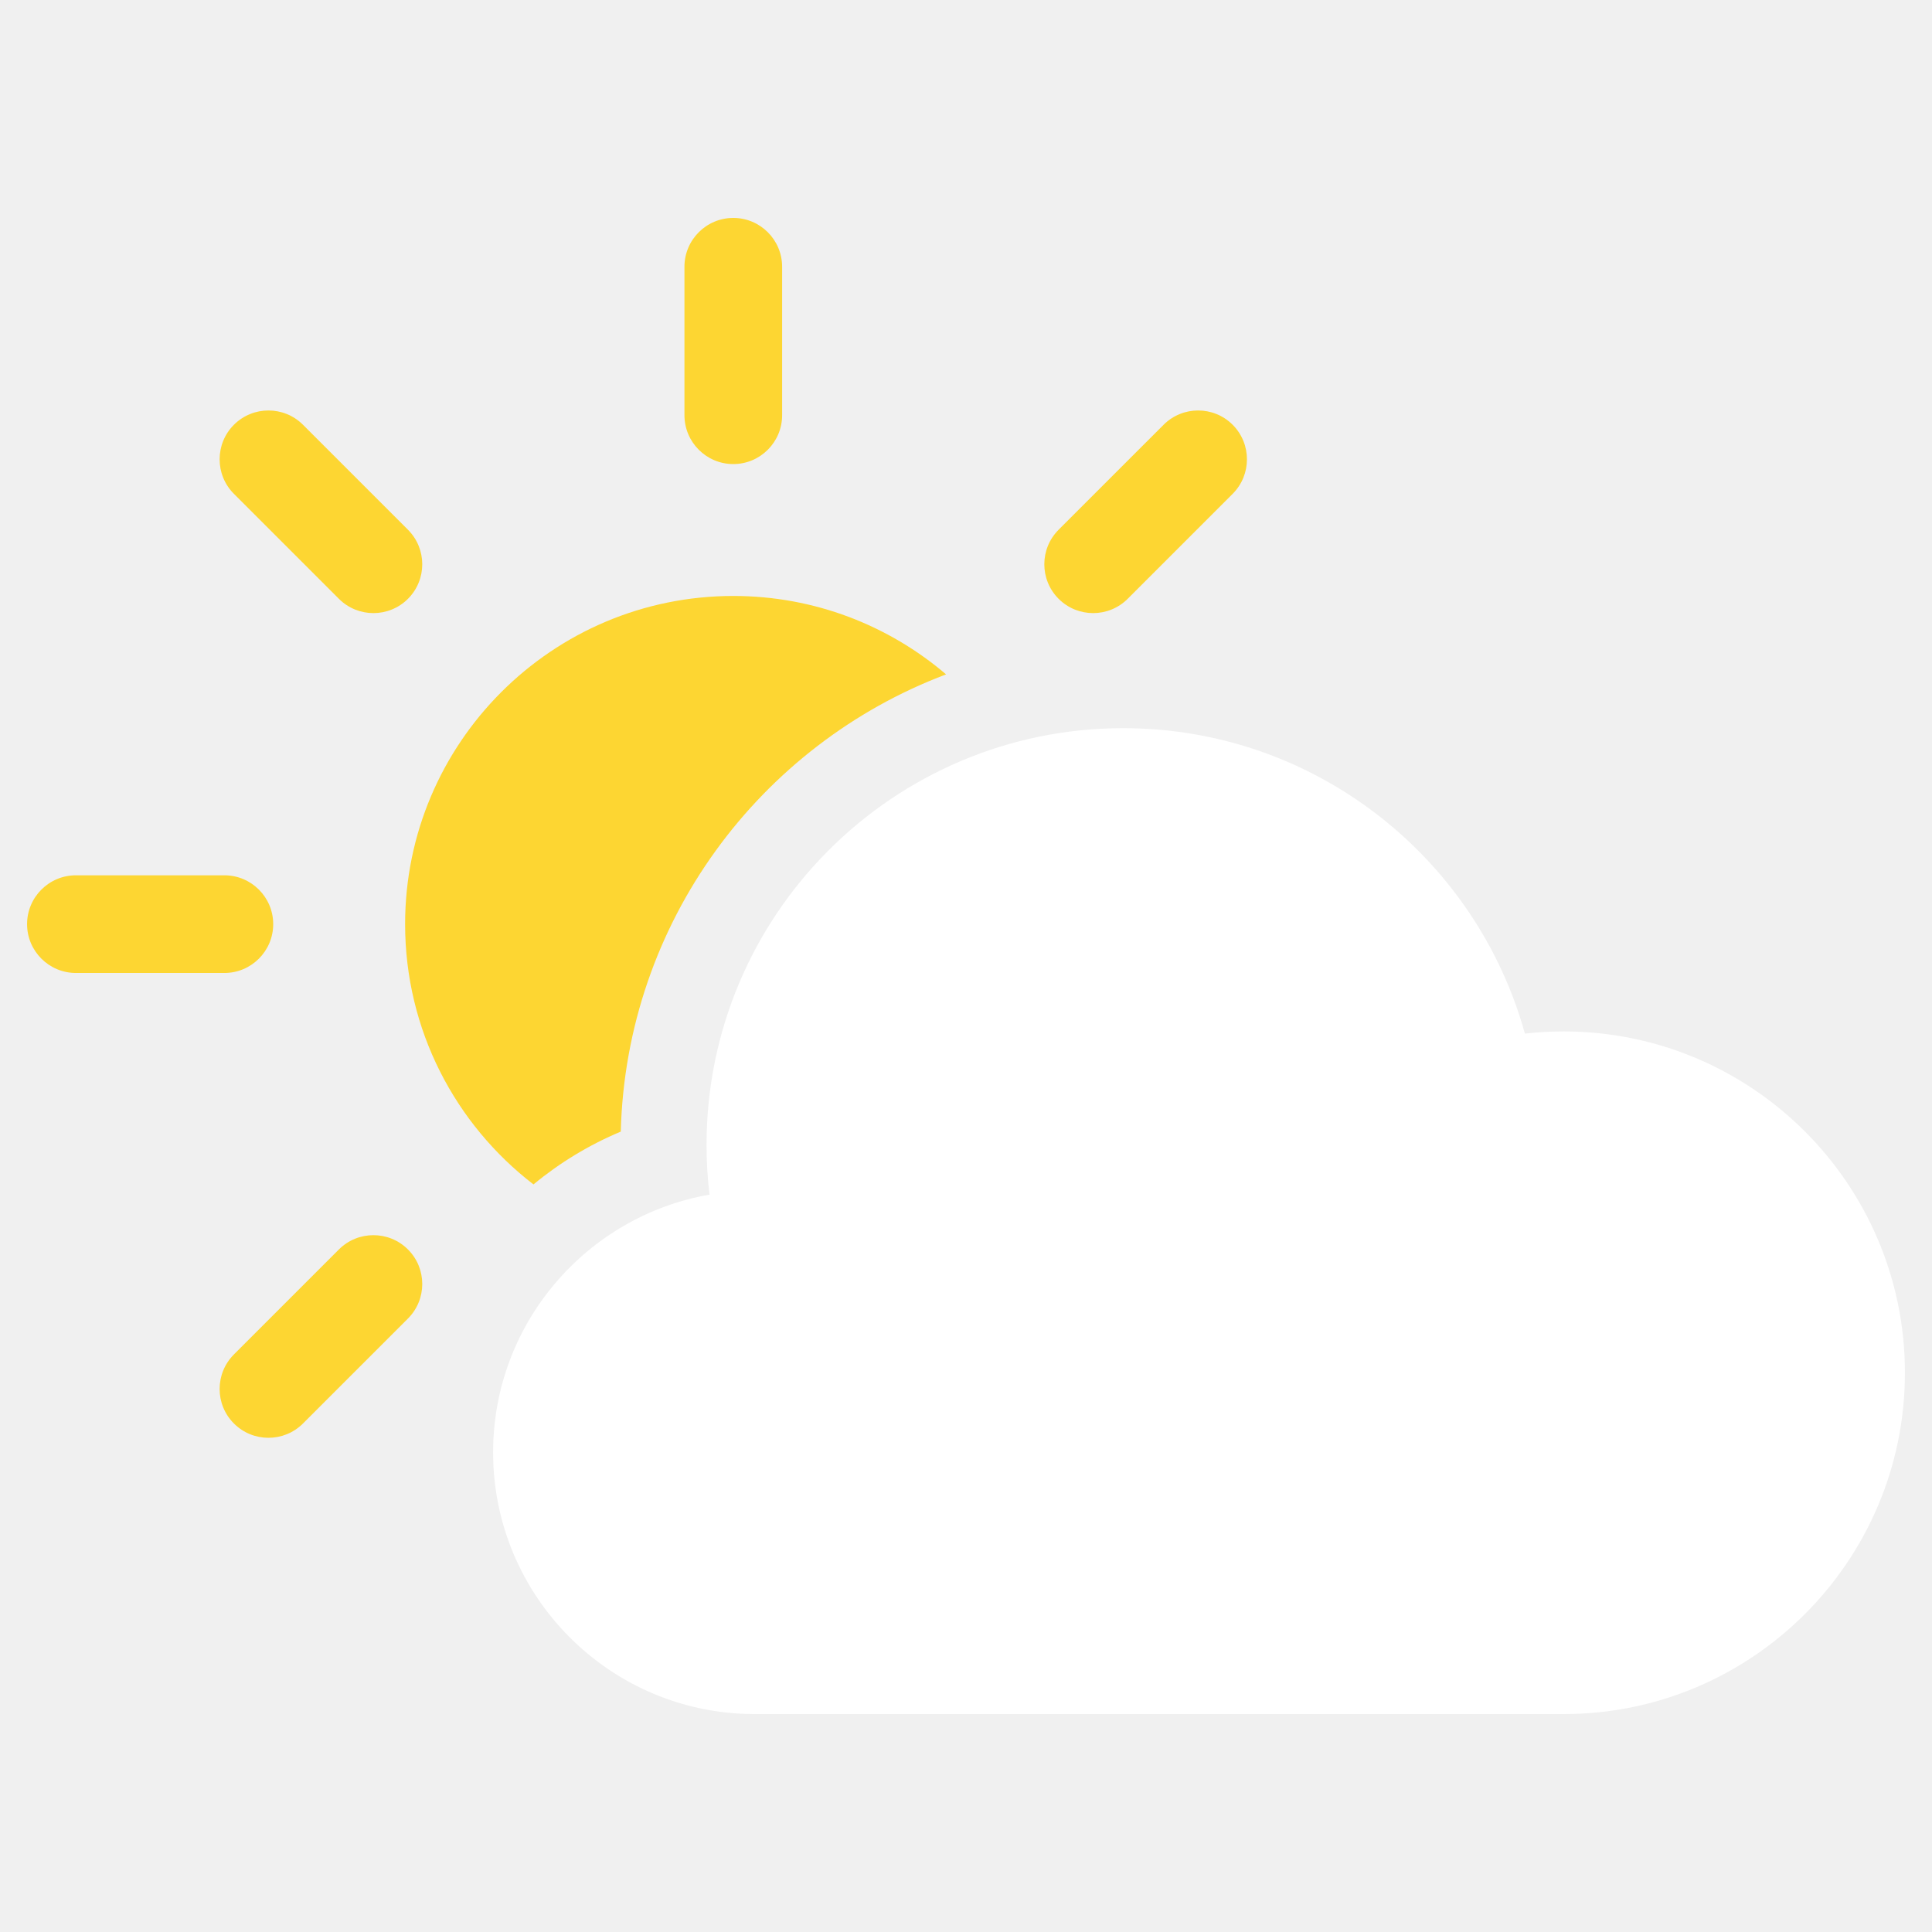
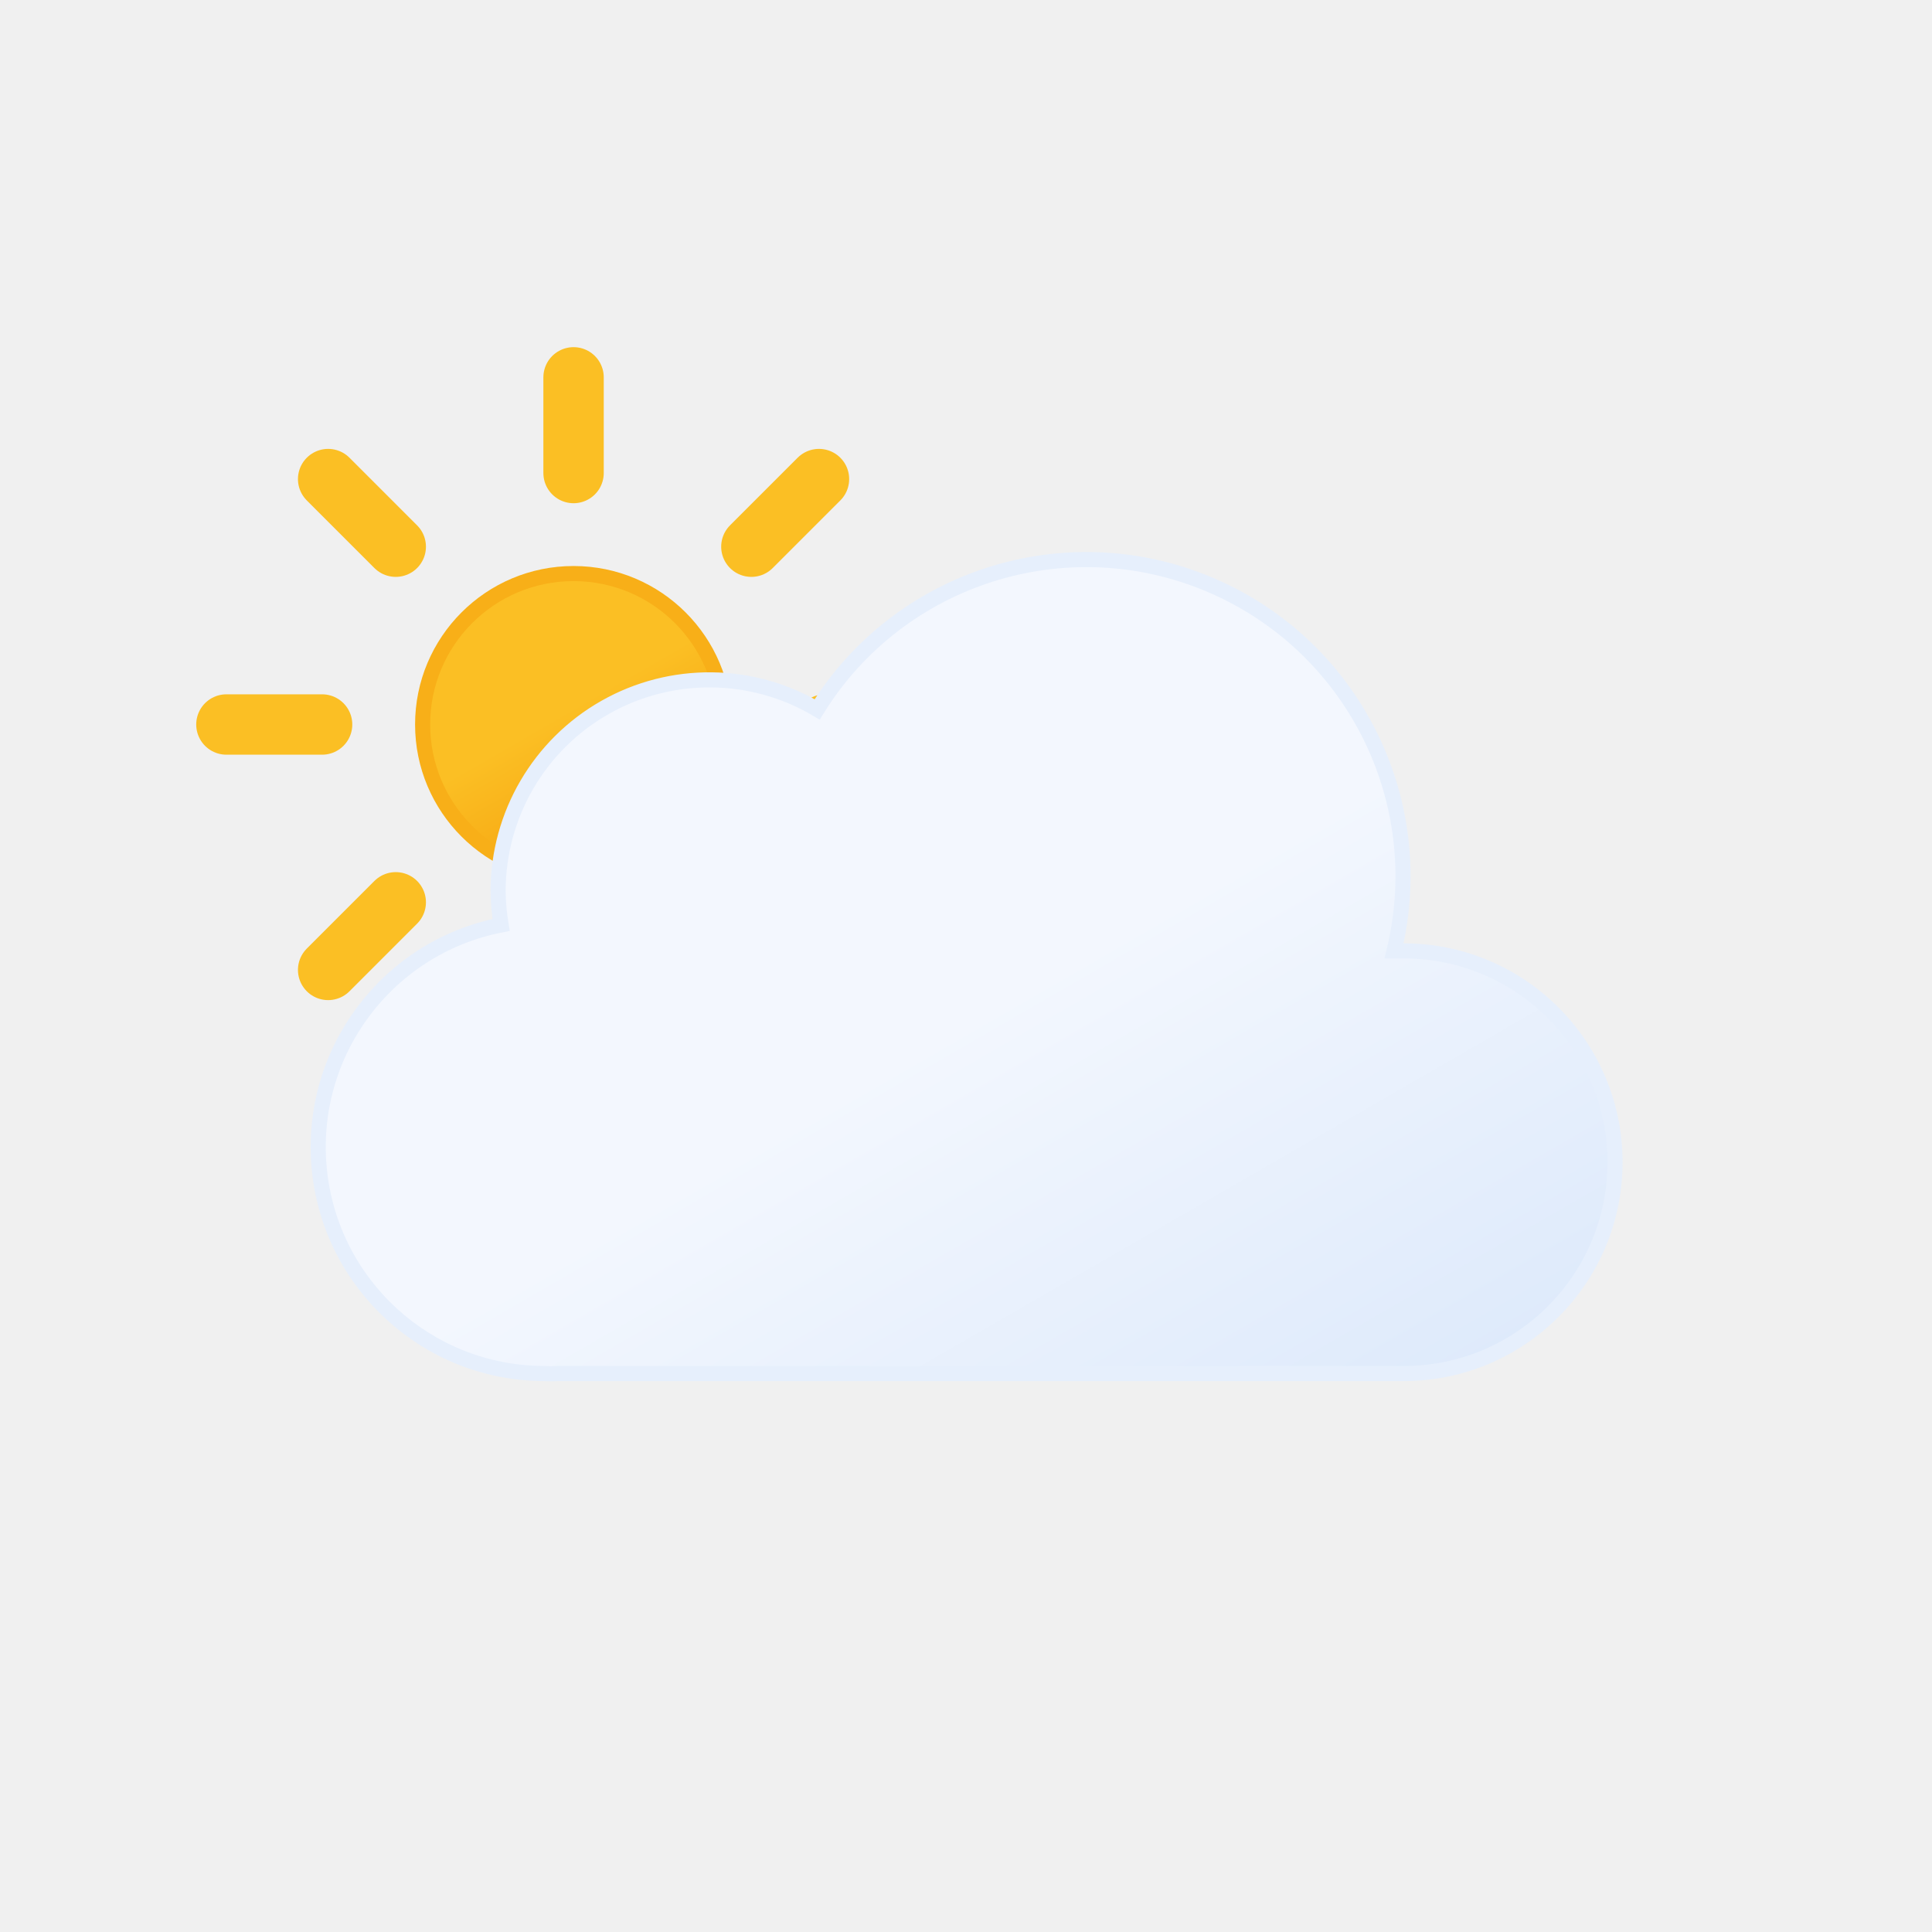
- <svg xmlns="http://www.w3.org/2000/svg" clip-rule="evenodd" fill-rule="evenodd" stroke-linejoin="round" stroke-miterlimit="2" viewBox="0 0 512 512">
-   <g fill="#fdd632">
-     <path d="m77 184.5c0-7.451-5.601-13.5-12.5-13.5h-38c-6.899 0-12.5 6.049-12.5 13.5s5.601 13.5 12.5 13.5h38c6.899 0 12.5-6.049 12.5-13.5z" transform="matrix(1.03537 0 0 .958675 -7.320102 68.03072)" />
-     <path d="m77 184.5c0-7.451-5.601-13.5-12.5-13.5h-38c-6.899 0-12.5 6.049-12.5 13.5s5.601 13.5 12.5 13.5h38c6.899 0 12.5-6.049 12.5-13.5z" transform="matrix(.732116 .732116 -.677885 .677885 176.8109 -22.75088)" />
-     <path d="m77 184.5c0-7.451-5.601-13.5-12.5-13.5h-38c-6.899 0-12.5 6.049-12.5 13.5s5.601 13.5 12.5 13.5h38c6.899 0 12.5-6.049 12.5-13.5z" transform="matrix(0 -1.03537 .958675 0 17.45324 137.4764)" />
-     <path d="m77 184.5c0-7.451-5.601-13.5-12.5-13.5h-38c-6.899 0-12.5 6.049-12.5 13.5s5.601 13.5 12.5 13.5h38c6.899 0 12.5-6.049 12.5-13.5z" transform="matrix(.732116 -.732116 .677885 .677885 -73.32836 262.4234)" />
-     <path d="m77 184.5c0-7.451-5.601-13.5-12.5-13.5h-38c-6.899 0-12.5 6.049-12.5 13.5s5.601 13.5 12.5 13.5h38c6.899 0 12.5-6.049 12.5-13.5z" transform="matrix(.732116 -.732116 .677885 .677885 145.2239 43.87172)" />
-     <path d="m144.618 250.622c-19.977-15.365-32.858-39.501-32.858-66.622 0-46.361 37.64-84 84-84 20.775 0 39.798 7.558 54.468 20.072-47.66 17.977-81.876 63.448-83.267 117.033-8.13 3.405-15.65 7.982-22.343 13.517z" transform="matrix(1.03537 0 0 1.03537 -8.355472 54.39842)" />
-   </g>
-   <path d="m99.365 428.998c-50.503-.32-91.406-41.42-91.406-91.998 0-45.348 32.882-83.077 76.078-90.624-.685-5.744-1.037-11.581-1.037-17.499 0-80.856 65.644-146.5 146.5-146.5 67.312 0 124.082 45.495 141.212 107.388 4.467-.505 9.01-.765 13.613-.765 66.229 0 120 53.77 120 120s-53.771 120-120 120h-284.366z" fill="#fff" transform="matrix(.753772 0 0 .753772 124.679 130.879)" />
+ <svg xmlns="http://www.w3.org/2000/svg" viewBox="0 0 64 64">
+   <defs>
+     <linearGradient id="a" x1="16.5" x2="21.5" y1="19.67" y2="28.33" gradientUnits="userSpaceOnUse">
+       <stop offset="0" stop-color="#fbbf24" />
+       <stop offset=".45" stop-color="#fbbf24" />
+       <stop offset="1" stop-color="#f59e0b" />
+     </linearGradient>
+     <linearGradient id="b" x1="22.56" x2="39.2" y1="21.96" y2="50.8" gradientUnits="userSpaceOnUse">
+       <stop offset="0" stop-color="#f3f7fe" />
+       <stop offset=".45" stop-color="#f3f7fe" />
+       <stop offset="1" stop-color="#deeafb" />
+     </linearGradient>
+   </defs>
+   <circle cx="19" cy="24" r="5" fill="url(#a)" stroke="#f8af18" stroke-miterlimit="10" stroke-width=".5" />
+   <path fill="none" stroke="#fbbf24" stroke-linecap="round" stroke-miterlimit="10" stroke-width="2" d="M19 15.67V12.5m0 23v-3.17m5.89-14.22l2.24-2.24M10.87 32.13l2.24-2.24m0-11.78l-2.24-2.24m16.26 16.26l-2.24-2.24M7.5 24h3.17m19.83 0h-3.17">
+     <animateTransform attributeName="transform" dur="45s" repeatCount="indefinite" type="rotate" values="0 19 24; 360 19 24" />
+   </path>
+   <path fill="url(#b)" stroke="#e6effc" stroke-miterlimit="10" stroke-width=".5" d="M46.5 31.5h-.32a10.49 10.49 0 00-19.11-8 7 7 0 00-10.57 6 7.21 7.21 0 00.1 1.14A7.5 7.5 0 0018 45.5a4.19 4.19 0 00.5 0v0h28a7 7 0 000-14z" />
</svg>
